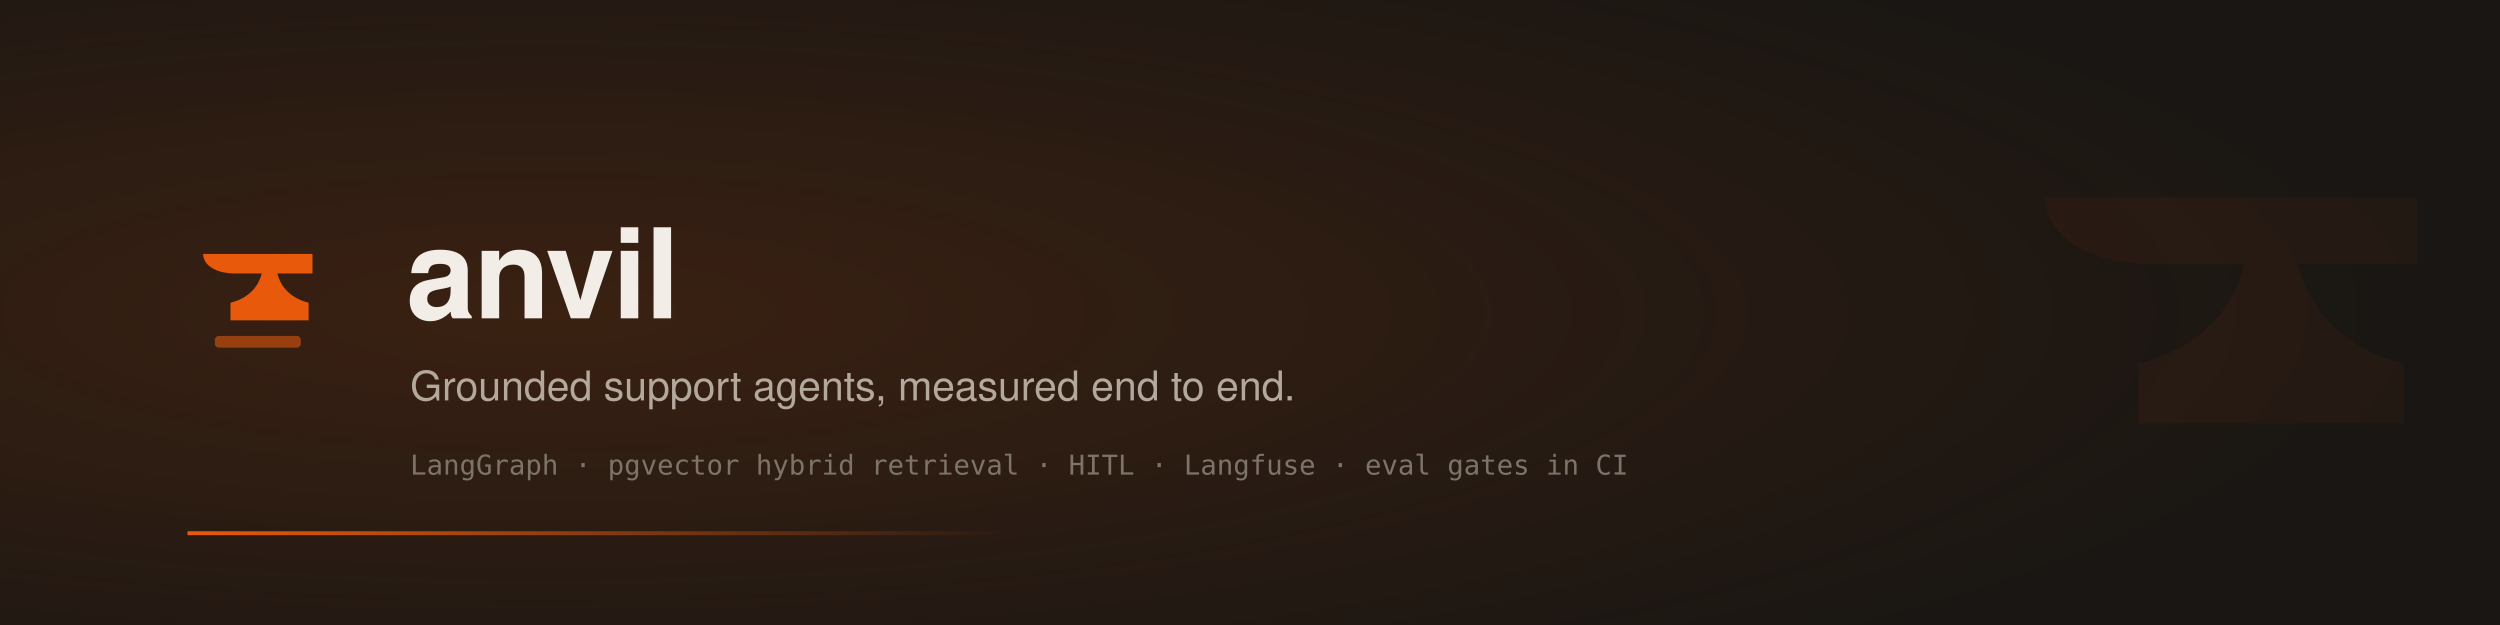
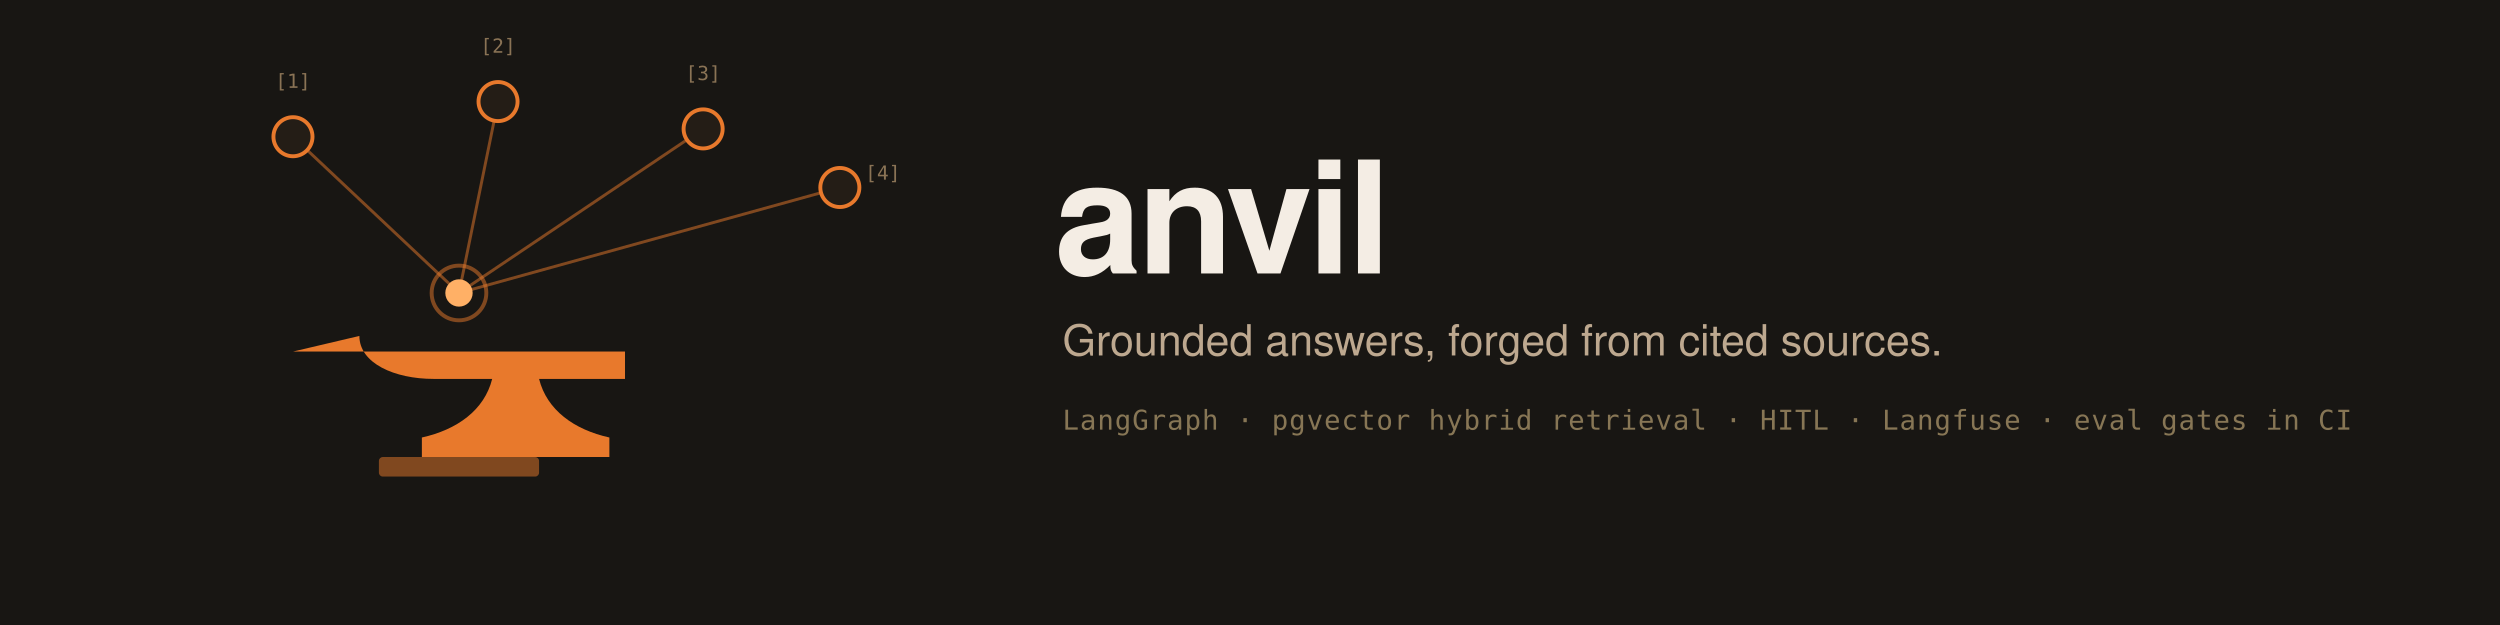
- <svg xmlns="http://www.w3.org/2000/svg" width="1280" height="320" viewBox="0 0 1280 320" role="img" aria-label="Anvil - grounded support agents, measured end to end">
-   <defs>
-     <radialGradient id="glow-av" cx="0.22" cy="0.5" r="0.75">
-       <stop offset="0" stop-color="#e8590c" stop-opacity="0.16" />
-       <stop offset="1" stop-color="#e8590c" stop-opacity="0" />
-     </radialGradient>
-     <linearGradient id="edge-av" x1="0" y1="0" x2="1" y2="0">
-       <stop offset="0" stop-color="#e8590c" />
-       <stop offset="1" stop-color="#e8590c" stop-opacity="0" />
-     </linearGradient>
-   </defs>
-   <rect width="1280" height="320" fill="#191613" />
-   <rect width="1280" height="320" fill="url(#glow-av)" />
-   <g transform="translate(1020,40) scale(3.4)" opacity="0.05">
-     <path d="M8 18 h56 v10 h-18 c2 8 8 13 16 15 v9 h-40 v-9 c8 -2 14 -7 16 -15 h-14 c-9 0 -16 -4 -16 -10 z" fill="#e8590c" />
+ <svg xmlns="http://www.w3.org/2000/svg" width="1280" height="320" viewBox="0 0 1280 320" role="img" aria-label="anvil - grounded answers forged from cited sources">
+   <rect width="1280" height="320" fill="#181613" />
+   <g stroke="#e8792c" stroke-width="1.5" opacity="0.5">
+     <line x1="150" y1="70" x2="235" y2="150" />
+     <line x1="255" y1="52" x2="235" y2="150" />
+     <line x1="360" y1="66" x2="235" y2="150" />
+     <line x1="430" y1="96" x2="235" y2="150" />
  </g>
-   <g transform="translate(96,112)">
-     <path d="M8 18 h56 v10 h-18 c2 8 8 13 16 15 v9 h-40 v-9 c8 -2 14 -7 16 -15 h-14 c-9 0 -16 -4 -16 -10 z" fill="#e8590c" />
-     <rect x="14" y="60" width="44" height="6" rx="2" fill="#e8590c" opacity="0.55" />
+   <g fill="#241d16" stroke="#e8792c" stroke-width="2">
+     <circle cx="150" cy="70" r="10" />
+     <circle cx="255" cy="52" r="10" />
+     <circle cx="360" cy="66" r="10" />
+     <circle cx="430" cy="96" r="10" />
  </g>
-   <text x="208" y="163" font-family="-apple-system,'Segoe UI',Helvetica,Arial,sans-serif" font-size="64" font-weight="700" letter-spacing="-1" fill="#f2ede7">anvil</text>
-   <text x="210" y="205" font-family="-apple-system,'Segoe UI',Helvetica,Arial,sans-serif" font-size="21" fill="#b3a89c">Grounded support agents, measured end to end.</text>
-   <text x="210" y="243" font-family="ui-monospace,'SF Mono',Menlo,Consolas,monospace" font-size="14" fill="#7d7468">LangGraph · pgvector hybrid retrieval · HITL · Langfuse · eval gates in CI</text>
-   <rect x="96" y="272" width="420" height="2" fill="url(#edge-av)" />
+   <g font-family="ui-monospace,Menlo,monospace" font-size="10" fill="#8a7355" text-anchor="middle">
+     <text x="150" y="45">[1]</text>
+     <text x="255" y="27">[2]</text>
+     <text x="360" y="41">[3]</text>
+     <text x="452" y="92">[4]</text>
+   </g>
+   <circle cx="235" cy="150" r="7" fill="#ffb066" />
+   <circle cx="235" cy="150" r="14" fill="none" stroke="#e8792c" stroke-width="2" opacity="0.5" />
+   <g transform="translate(150,168)">
+     <path d="M0 12 h170 v14 h-44 c4 16 18 26 36 30 v10 h-96 v-10 c18 -4 32 -14 36 -30 h-30 c-20 0 -38 -8 -38 -22 z" fill="#e8792c" />
+     <rect x="44" y="66" width="82" height="10" rx="2" fill="#e8792c" opacity="0.5" />
+   </g>
+   <g transform="translate(540,0)">
+     <text x="0" y="140" font-family="-apple-system,'Segoe UI',Helvetica,Arial,sans-serif" font-size="80" font-weight="800" letter-spacing="-2" fill="#f4ede4">anvil</text>
+     <text x="4" y="182" font-family="-apple-system,'Segoe UI',Helvetica,Arial,sans-serif" font-size="22" fill="#bda88f">Grounded answers, forged from cited sources.</text>
+     <text x="4" y="220" font-family="ui-monospace,'SF Mono',Menlo,Consolas,monospace" font-size="14" fill="#877655" letter-spacing="0.5">LangGraph · pgvector hybrid retrieval · HITL · Langfuse · eval gates in CI</text>
+   </g>
</svg>
